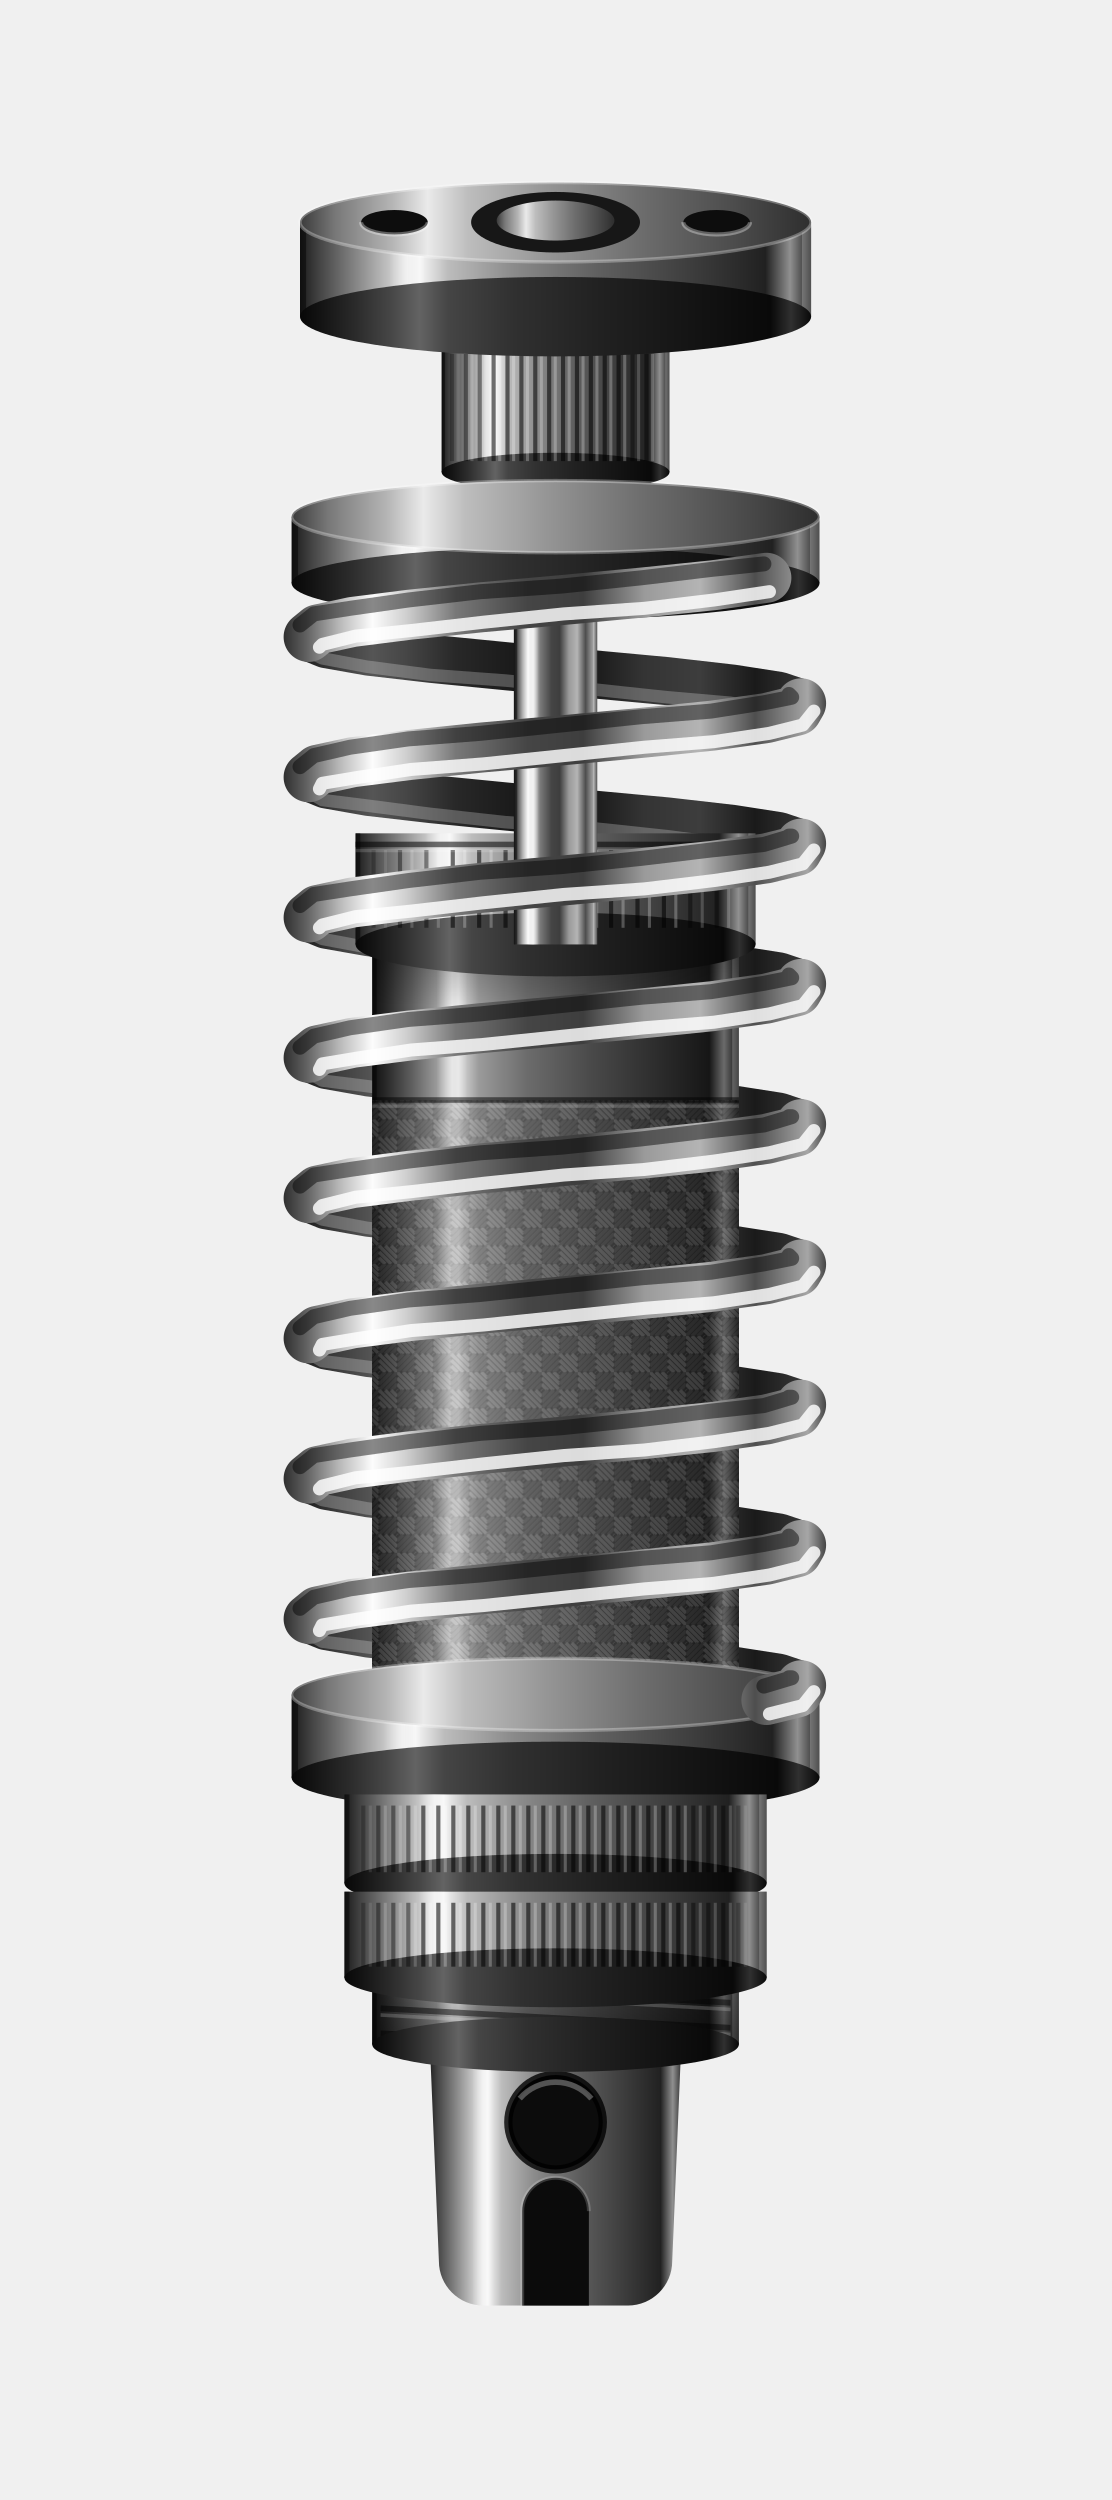
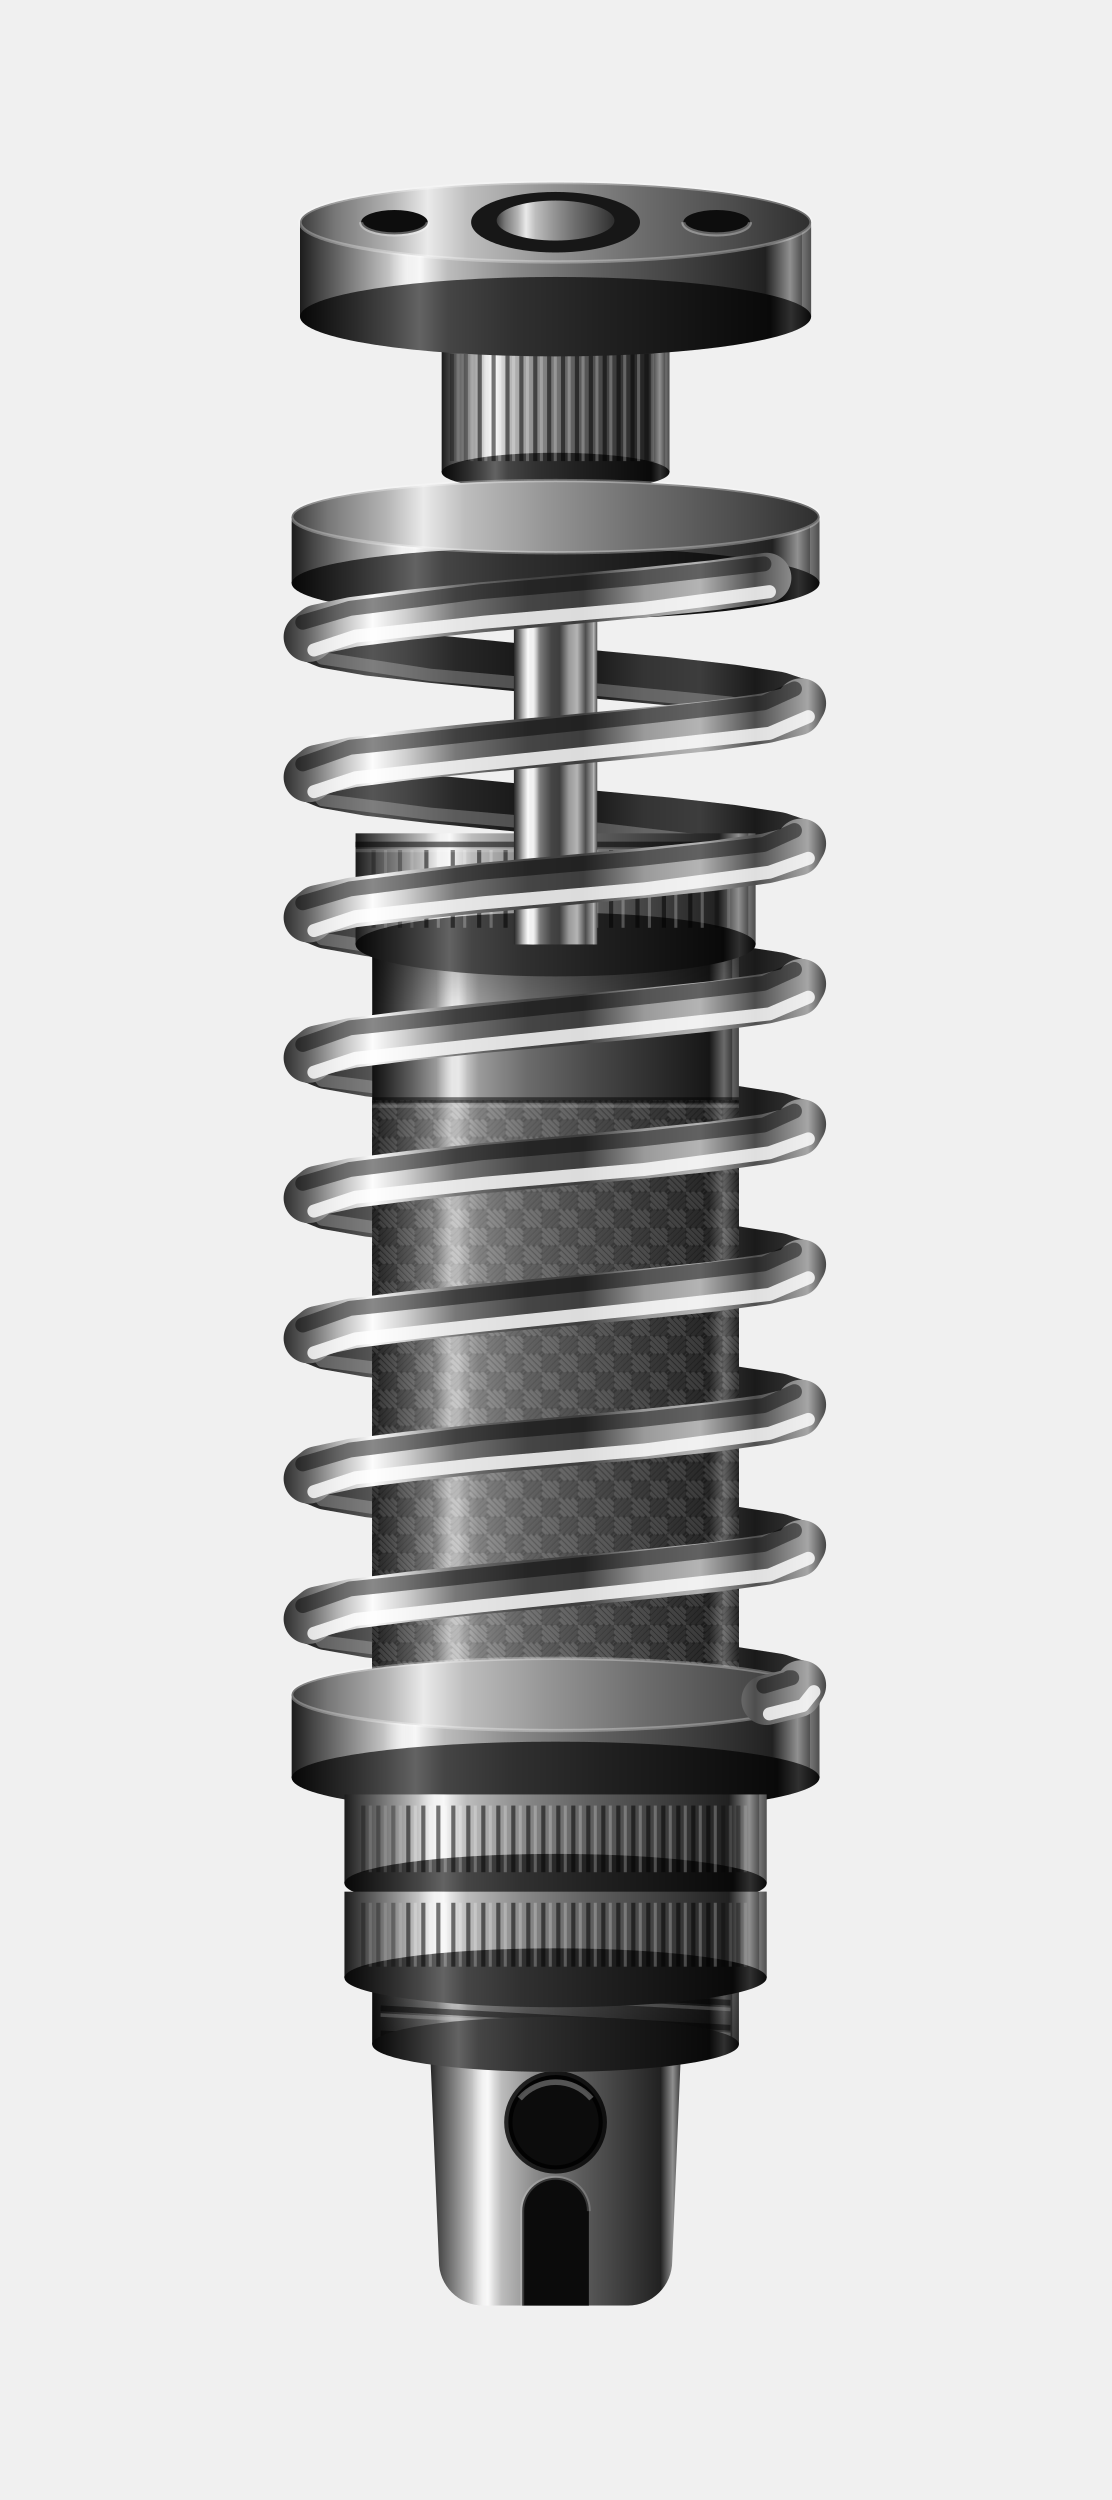
<svg xmlns="http://www.w3.org/2000/svg" viewBox="0 0 400 900" preserveAspectRatio="xMidYMid meet" role="img" aria-labelledby="ssr700-t">
  <defs>
    <linearGradient id="ssr700-spec" x1="0" y1="0" x2="1" y2="0">
      <stop offset="0" stop-color="#FFFFFF" stop-opacity="0" />
      <stop offset="0.5" stop-color="#FFFFFF" stop-opacity="1" />
      <stop offset="1" stop-color="#FFFFFF" stop-opacity="0" />
    </linearGradient>
    <linearGradient id="ssr700-body" x1="0" y1="0" x2="1" y2="0">
      <stop offset="0" stop-color="#101010" />
      <stop offset="0.04" stop-color="#2B2B2B" />
      <stop offset="0.11" stop-color="#616161" />
      <stop offset="0.18" stop-color="#9E9E9E" />
      <stop offset="0.235" stop-color="#DEDEDE" />
      <stop offset="0.29" stop-color="#9B9B9B" />
      <stop offset="0.42" stop-color="#6C6C6C" />
      <stop offset="0.6" stop-color="#494949" />
      <stop offset="0.78" stop-color="#2C2C2C" />
      <stop offset="0.92" stop-color="#161616" />
      <stop offset="0.96" stop-color="#6B6B6B" />
      <stop offset="1" stop-color="#131313" />
    </linearGradient>
    <linearGradient id="ssr700-collar" x1="0" y1="0" x2="1" y2="0">
      <stop offset="0" stop-color="#1B1B1B" />
      <stop offset="0.04" stop-color="#454545" />
      <stop offset="0.115" stop-color="#8A8A8A" />
      <stop offset="0.18" stop-color="#C8C8C8" />
      <stop offset="0.235" stop-color="#F6F6F6" />
      <stop offset="0.29" stop-color="#BCBCBC" />
      <stop offset="0.42" stop-color="#8A8A8A" />
      <stop offset="0.58" stop-color="#606060" />
      <stop offset="0.76" stop-color="#3E3E3E" />
      <stop offset="0.91" stop-color="#212121" />
      <stop offset="0.958" stop-color="#909090" />
      <stop offset="1" stop-color="#1C1C1C" />
    </linearGradient>
    <linearGradient id="ssr700-chrome" x1="0" y1="0" x2="1" y2="0">
      <stop offset="0" stop-color="#242424" />
      <stop offset="0.05" stop-color="#606060" />
      <stop offset="0.11" stop-color="#B8B8B8" />
      <stop offset="0.17" stop-color="#FCFCFC" />
      <stop offset="0.23" stop-color="#D0D0D0" />
      <stop offset="0.32" stop-color="#787878" />
      <stop offset="0.45" stop-color="#454545" />
      <stop offset="0.55" stop-color="#3E3E3E" />
      <stop offset="0.66" stop-color="#9A9A9A" />
      <stop offset="0.76" stop-color="#B4B4B4" />
      <stop offset="0.86" stop-color="#4E4E4E" />
      <stop offset="0.955" stop-color="#A6A6A6" />
      <stop offset="1" stop-color="#222222" />
    </linearGradient>
    <linearGradient id="ssr700-face" x1="0" y1="0" x2="1" y2="0">
      <stop offset="0" stop-color="#3A3A3A" />
      <stop offset="0.07" stop-color="#787878" />
      <stop offset="0.18" stop-color="#B4B4B4" />
      <stop offset="0.25" stop-color="#EAEAEA" />
      <stop offset="0.33" stop-color="#BDBDBD" />
      <stop offset="0.48" stop-color="#969696" />
      <stop offset="0.66" stop-color="#6E6E6E" />
      <stop offset="0.86" stop-color="#4A4A4A" />
      <stop offset="1" stop-color="#2E2E2E" />
    </linearGradient>
    <linearGradient id="ssr700-foot" x1="0" y1="0" x2="1" y2="0">
      <stop offset="0" stop-color="#070707" />
      <stop offset="0.04" stop-color="#131313" />
      <stop offset="0.11" stop-color="#2B2B2B" />
      <stop offset="0.18" stop-color="#474747" />
      <stop offset="0.235" stop-color="#636363" />
      <stop offset="0.29" stop-color="#454545" />
      <stop offset="0.42" stop-color="#303030" />
      <stop offset="0.6" stop-color="#202020" />
      <stop offset="0.78" stop-color="#131313" />
      <stop offset="0.92" stop-color="#090909" />
      <stop offset="0.96" stop-color="#303030" />
      <stop offset="1" stop-color="#080808" />
    </linearGradient>
    <linearGradient id="ssr700-aod" x1="0" y1="0" x2="0" y2="1">
      <stop offset="0" stop-color="#000000" stop-opacity="0.85" />
      <stop offset="1" stop-color="#000000" stop-opacity="0" />
    </linearGradient>
    <linearGradient id="ssr700-aou" x1="0" y1="0" x2="0" y2="1">
      <stop offset="0" stop-color="#000000" stop-opacity="0" />
      <stop offset="1" stop-color="#000000" stop-opacity="0.85" />
    </linearGradient>
    <linearGradient id="ssr700-spring" gradientUnits="userSpaceOnUse" x1="100.2" y1="0" x2="299.8" y2="0">
      <stop offset="0" stop-color="#242424" />
      <stop offset="0.05" stop-color="#606060" />
      <stop offset="0.11" stop-color="#B8B8B8" />
      <stop offset="0.17" stop-color="#FCFCFC" />
      <stop offset="0.23" stop-color="#D0D0D0" />
      <stop offset="0.32" stop-color="#787878" />
      <stop offset="0.45" stop-color="#454545" />
      <stop offset="0.55" stop-color="#3E3E3E" />
      <stop offset="0.66" stop-color="#9A9A9A" />
      <stop offset="0.76" stop-color="#B4B4B4" />
      <stop offset="0.86" stop-color="#4E4E4E" />
      <stop offset="0.955" stop-color="#A6A6A6" />
      <stop offset="1" stop-color="#222222" />
    </linearGradient>
    <linearGradient id="ssr700-spring-bk" gradientUnits="userSpaceOnUse" x1="100.2" y1="0" x2="299.8" y2="0">
      <stop offset="0" stop-color="#0C0C0C" />
      <stop offset="0.05" stop-color="#202020" />
      <stop offset="0.11" stop-color="#3E3E3E" />
      <stop offset="0.17" stop-color="#555555" />
      <stop offset="0.23" stop-color="#464646" />
      <stop offset="0.32" stop-color="#282828" />
      <stop offset="0.45" stop-color="#171717" />
      <stop offset="0.55" stop-color="#151515" />
      <stop offset="0.66" stop-color="#343434" />
      <stop offset="0.76" stop-color="#3D3D3D" />
      <stop offset="0.86" stop-color="#1A1A1A" />
      <stop offset="0.955" stop-color="#383838" />
      <stop offset="1" stop-color="#0B0B0B" />
    </linearGradient>
    <pattern id="ssr700-carbon" width="13" height="13" patternUnits="userSpaceOnUse">
      <rect width="13" height="13" fill="#262626" />
      <rect x="0" y="0" width="6.5" height="6.5" fill="#282828" />
      <path d="M6.4 0L6.5 0.1M4.3 0L6.5 2.2M2.1 0L6.5 4.3M0 0L6.5 6.5M0 2.1L4.3 6.5M0 4.3L2.2 6.5M0 6.4L0.1 6.5" stroke="#828282" stroke-width="1.25" fill="none" />
      <rect x="6.5" y="0" width="6.5" height="6.5" fill="#242424" />
      <path d="M6.5 0L6.5 0M6.5 2.1L8.7 0M6.5 4.3L10.8 0M6.5 6.4L12.9 0M8.6 6.5L13 2.1M10.8 6.5L13 4.2M12.9 6.5L13 6.4" stroke="#4C4C4C" stroke-width="1.25" fill="none" />
      <rect x="0" y="6.5" width="6.5" height="6.5" fill="#242424" />
      <path d="M0 6.5L0 6.5M0 8.7L2.1 6.5M0 10.8L4.3 6.5M0 12.9L6.4 6.5M2.1 13L6.5 8.6M4.2 13L6.5 10.8M6.4 13L6.5 12.9" stroke="#4C4C4C" stroke-width="1.25" fill="none" />
      <rect x="6.5" y="6.5" width="6.5" height="6.5" fill="#282828" />
      <path d="M12.9 6.5L13 6.6M10.8 6.5L13 8.7M8.7 6.5L13 10.8M6.5 6.5L13 13M6.5 8.7L10.8 13M6.5 10.8L8.7 13M6.5 12.9L6.6 13" stroke="#828282" stroke-width="1.25" fill="none" />
    </pattern>
    <clipPath id="ssr700-thra">
      <rect x="137" y="640" width="126" height="96" />
    </clipPath>
  </defs>
  <g id="ssr700-back">
    <g fill="none">
      <path d="M114.4 226.6L111.1 229.3L117.5 231.9L132.8 234.6L155.4 237.2L182.8 239.9L212.1 242.6L240.1 245.2L263.7 247.9L280.4 250.5L288.4 253.2L286.9 255.8" stroke="url(#ssr700-spring-bk)" stroke-width="17.3" stroke-linecap="round" stroke-linejoin="round" />
-       <path d="M118 231L106 232L116 237L132 240L155 243L182 245L212 248L240 251L263 253L279 256L285 257L292 259" stroke="#FFFFFF" stroke-opacity="0.24" stroke-width="4.5" stroke-linecap="round" stroke-linejoin="round" />
+       <path d="M110 229L116 237L155 243L212 248L263 253L287 258L292 259" stroke="#FFFFFF" stroke-opacity="0.24" stroke-width="4.5" stroke-linecap="round" stroke-linejoin="round" />
      <path d="M114.4 277.1L111.1 279.8L117.5 282.4L132.8 285.1L155.4 287.7L182.8 290.4L212.1 293.1L240.1 295.7L263.7 298.4L280.4 301L288.4 303.7L286.9 306.3" stroke="url(#ssr700-spring-bk)" stroke-width="17.3" stroke-linecap="round" stroke-linejoin="round" />
-       <path d="M118 281L106 282L116 288L132 290L155 293L182 296L212 298L240 301L263 304L279 306L285 308L292 309" stroke="#FFFFFF" stroke-opacity="0.24" stroke-width="4.5" stroke-linecap="round" stroke-linejoin="round" />
+       <path d="M110 280L116 288L155 293L212 298L263 304L287 309L292 309" stroke="#FFFFFF" stroke-opacity="0.24" stroke-width="4.5" stroke-linecap="round" stroke-linejoin="round" />
      <path d="M114.4 327.6L111.1 330.3L117.5 332.9L132.8 335.6L155.4 338.2L182.8 340.9L212.1 343.6L240.1 346.2L263.7 348.9L280.4 351.5L288.4 354.2L286.9 356.8" stroke="url(#ssr700-spring-bk)" stroke-width="17.3" stroke-linecap="round" stroke-linejoin="round" />
-       <path d="M118 332L106 333L116 338L132 341L155 344L182 346L212 349L240 352L263 354L279 357L285 358L292 360" stroke="#FFFFFF" stroke-opacity="0.24" stroke-width="4.5" stroke-linecap="round" stroke-linejoin="round" />
+       <path d="M110 330L116 338L155 344L212 349L263 354L287 359L292 360" stroke="#FFFFFF" stroke-opacity="0.24" stroke-width="4.5" stroke-linecap="round" stroke-linejoin="round" />
      <path d="M114.4 378.1L111.1 380.8L117.5 383.4L132.8 386.1L155.4 388.7L182.8 391.4L212.1 394.1L240.1 396.7L263.7 399.4L280.4 402L288.4 404.7L286.9 407.3" stroke="url(#ssr700-spring-bk)" stroke-width="17.3" stroke-linecap="round" stroke-linejoin="round" />
-       <path d="M118 382L106 383L116 389L132 391L155 394L182 397L212 399L240 402L263 405L279 407L285 409L292 410" stroke="#FFFFFF" stroke-opacity="0.24" stroke-width="4.5" stroke-linecap="round" stroke-linejoin="round" />
+       <path d="M110 381L116 389L155 394L212 399L263 405L287 410L292 410" stroke="#FFFFFF" stroke-opacity="0.24" stroke-width="4.5" stroke-linecap="round" stroke-linejoin="round" />
      <path d="M114.4 428.6L111.1 431.3L117.5 433.9L132.8 436.6L155.4 439.2L182.8 441.9L212.1 444.6L240.1 447.2L263.7 449.9L280.4 452.5L288.4 455.2L286.9 457.8" stroke="url(#ssr700-spring-bk)" stroke-width="17.3" stroke-linecap="round" stroke-linejoin="round" />
-       <path d="M118 433L106 434L116 439L132 442L155 445L182 447L212 450L240 453L263 455L279 458L285 459L292 461" stroke="#FFFFFF" stroke-opacity="0.24" stroke-width="4.5" stroke-linecap="round" stroke-linejoin="round" />
+       <path d="M110 431L116 439L155 445L212 450L263 455L287 460L292 461" stroke="#FFFFFF" stroke-opacity="0.24" stroke-width="4.5" stroke-linecap="round" stroke-linejoin="round" />
      <path d="M114.4 479.1L111.1 481.8L117.5 484.4L132.8 487.1L155.4 489.7L182.8 492.4L212.1 495.1L240.1 497.7L263.7 500.4L280.4 503L288.4 505.7L286.9 508.3" stroke="url(#ssr700-spring-bk)" stroke-width="17.3" stroke-linecap="round" stroke-linejoin="round" />
-       <path d="M118 483L106 484L116 490L132 492L155 495L182 498L212 500L240 503L263 506L279 508L285 510L292 511" stroke="#FFFFFF" stroke-opacity="0.24" stroke-width="4.5" stroke-linecap="round" stroke-linejoin="round" />
+       <path d="M110 482L116 490L155 495L212 500L263 506L287 511L292 511" stroke="#FFFFFF" stroke-opacity="0.24" stroke-width="4.5" stroke-linecap="round" stroke-linejoin="round" />
      <path d="M114.4 529.6L111.1 532.3L117.5 534.9L132.8 537.6L155.4 540.2L182.8 542.9L212.1 545.6L240.1 548.2L263.7 550.9L280.4 553.5L288.4 556.2L286.9 558.8" stroke="url(#ssr700-spring-bk)" stroke-width="17.3" stroke-linecap="round" stroke-linejoin="round" />
-       <path d="M118 534L106 535L116 540L132 543L155 546L182 548L212 551L240 554L263 556L279 559L285 560L292 562" stroke="#FFFFFF" stroke-opacity="0.24" stroke-width="4.5" stroke-linecap="round" stroke-linejoin="round" />
+       <path d="M110 532L116 540L155 546L212 551L263 556L287 561L292 562" stroke="#FFFFFF" stroke-opacity="0.24" stroke-width="4.5" stroke-linecap="round" stroke-linejoin="round" />
      <path d="M114.4 580.1L111.1 582.8L117.5 585.4L132.8 588.1L155.4 590.7L182.8 593.4L212.1 596.1L240.1 598.7L263.7 601.4L280.4 604L288.4 606.7L286.9 609.3" stroke="url(#ssr700-spring-bk)" stroke-width="17.3" stroke-linecap="round" stroke-linejoin="round" />
-       <path d="M118 584L106 585L116 591L132 593L155 596L182 599L212 601L240 604L263 607L279 609L285 611L292 612" stroke="#FFFFFF" stroke-opacity="0.24" stroke-width="4.5" stroke-linecap="round" stroke-linejoin="round" />
+       <path d="M110 583L116 591L155 596L212 601L263 607L287 612L292 612" stroke="#FFFFFF" stroke-opacity="0.24" stroke-width="4.5" stroke-linecap="round" stroke-linejoin="round" />
    </g>
  </g>
  <g id="ssr700-core">
    <path d="M154 718H246L242 814A16 16 0 0 1 226 830H174A16 16 0 0 1 158 814Z" fill="url(#ssr700-collar)" />
    <rect x="170.1" y="718" width="7.8" height="112" fill="url(#ssr700-spec)" opacity="0.5" />
    <path d="M188 830V796A12 12 0 0 1 212 796V830Z" fill="#0B0B0B" />
    <path d="M188 830V796A12 12 0 0 1 212 796" fill="none" stroke="#FFFFFF" stroke-opacity="0.18" stroke-width="1.4" />
    <circle cx="200" cy="764" r="17" fill="#0C0C0C" />
    <circle cx="200" cy="764" r="17" fill="none" stroke="#000000" stroke-opacity="0.8" stroke-width="3" />
    <path d="M187.1 755.5A17 17 0 0 1 212.9 755.5" fill="none" stroke="#FFFFFF" stroke-opacity="0.30" stroke-width="2" />
    <rect x="134" y="336" width="132" height="400" fill="url(#ssr700-body)" />
    <rect x="157.1" y="336" width="11.2" height="400" fill="url(#ssr700-spec)" opacity="0.55" />
    <rect x="263.6" y="336" width="2.4" height="400" fill="#FFFFFF" opacity="0.22" />
-     <rect x="134" y="336" width="1.6" height="400" fill="#000000" opacity="0.45" />
    <rect x="134" y="396" width="132" height="208" fill="url(#ssr700-carbon)" />
    <rect x="134" y="396" width="132" height="208" fill="url(#ssr700-body)" opacity="0.68" />
    <rect x="157.1" y="396" width="9.9" height="208" fill="url(#ssr700-spec)" opacity="0.3" />
    <path d="M134 396H266" stroke="#000000" stroke-opacity="0.5" stroke-width="2" />
    <path d="M134 398.2H266" stroke="#FFFFFF" stroke-opacity="0.16" stroke-width="1.2" />
    <path d="M134 604H266" stroke="#000000" stroke-opacity="0.5" stroke-width="2" />
    <path d="M134 606.2H266" stroke="#FFFFFF" stroke-opacity="0.16" stroke-width="1.2" />
    <rect x="134" y="336" width="132" height="26" fill="url(#ssr700-aod)" opacity="0.42" />
    <rect x="134" y="706" width="132" height="30" fill="url(#ssr700-aou)" opacity="0.45" />
    <path d="M134 366H266" stroke="#000000" stroke-opacity="0.5" stroke-width="2" />
    <path d="M134 368.2H266" stroke="#FFFFFF" stroke-opacity="0.16" stroke-width="1.2" />
    <g clip-path="url(#ssr700-thra)" fill="none">
      <path d="M137 624L263 631M137 633L263 640M137 642L263 649M137 651L263 658M137 660L263 667M137 669L263 676M137 678L263 685M137 687L263 694M137 696L263 703M137 705L263 712M137 714L263 721M137 723L263 730M137 732L263 739M137 741L263 748" stroke="#000000" stroke-opacity="0.48" stroke-width="2.1" />
      <path d="M137 626.4L263 633.4M137 635.4L263 642.4M137 644.4L263 651.4M137 653.4L263 660.4M137 662.4L263 669.4M137 671.4L263 678.4M137 680.4L263 687.4M137 689.4L263 696.4M137 698.4L263 705.4M137 707.4L263 714.4M137 716.4L263 723.4M137 725.4L263 732.4M137 734.4L263 741.4M137 743.4L263 750.4" stroke="#FFFFFF" stroke-opacity="0.18" stroke-width="1.3" />
    </g>
    <ellipse cx="200" cy="736" rx="66" ry="9.9" fill="url(#ssr700-foot)" />
    <rect x="128" y="300" width="144" height="40" fill="url(#ssr700-collar)" />
    <rect x="153.2" y="300" width="10.8" height="40" fill="url(#ssr700-spec)" opacity="0.55" />
    <rect x="269.4" y="300" width="2.6" height="40" fill="#FFFFFF" opacity="0.22" />
-     <rect x="128" y="300" width="1.7" height="40" fill="#000000" opacity="0.45" />
    <ellipse cx="200" cy="340" rx="72" ry="11.5" fill="url(#ssr700-foot)" />
-     <path d="M134.5 306V334" stroke="#000000" stroke-opacity="0.25" stroke-width="1.5" />
-     <path d="M138.8 306V334" stroke="#FFFFFF" stroke-opacity="0.10" stroke-width="1.1" />
-     <path d="M144 306V334M153.5 306V334M248.5 306V334M258 306V334" stroke="#000000" stroke-opacity="0.41" stroke-width="1.5" />
-     <path d="M148.3 306V334M157.8 306V334M252.8 306V334M262.3 306V334" stroke="#FFFFFF" stroke-opacity="0.18" stroke-width="1.1" />
-     <path d="M163 306V334M172.5 306V334M182 306V334M191.5 306V334M201 306V334M210.5 306V334M220 306V334M229.5 306V334M239 306V334" stroke="#000000" stroke-opacity="0.56" stroke-width="1.5" />
-     <path d="M167.3 306V334M176.8 306V334M186.3 306V334M195.8 306V334M205.3 306V334M214.8 306V334M224.3 306V334M233.8 306V334M243.3 306V334" stroke="#FFFFFF" stroke-opacity="0.25" stroke-width="1.1" />
+     <path d="M134.5 306V334M144 306V334M258 306V334" stroke="#000000" stroke-opacity="0.30" stroke-width="1.5" />
+     <path d="M138.8 306V334M148.3 306V334M262.3 306V334" stroke="#FFFFFF" stroke-opacity="0.13" stroke-width="1.1" />
+     <path d="M153.5 306V334M163 306V334M172.5 306V334M182 306V334M191.5 306V334M201 306V334M210.5 306V334M220 306V334M229.5 306V334M239 306V334M248.5 306V334" stroke="#000000" stroke-opacity="0.53" stroke-width="1.5" />
+     <path d="M157.8 306V334M167.3 306V334M176.8 306V334M186.3 306V334M195.8 306V334M205.3 306V334M214.8 306V334M224.3 306V334M233.8 306V334M243.3 306V334M252.8 306V334" stroke="#FFFFFF" stroke-opacity="0.24" stroke-width="1.1" />
    <path d="M128 304H272" stroke="#000000" stroke-opacity="0.55" stroke-width="2" />
    <path d="M128 306.2H272" stroke="#FFFFFF" stroke-opacity="0.16" stroke-width="1.2" />
    <rect x="185" y="108" width="30" height="232" fill="url(#ssr700-chrome)" />
    <rect x="189.8" y="108" width="4.2" height="232" fill="url(#ssr700-spec)" opacity="0.75" />
    <rect x="213.6" y="108" width="1.4" height="232" fill="#FFFFFF" opacity="0.22" />
-     <rect x="185" y="108" width="1.2" height="232" fill="#000000" opacity="0.45" />
    <rect x="159" y="120" width="82" height="50" fill="url(#ssr700-collar)" />
    <rect x="173.3" y="120" width="7" height="50" fill="url(#ssr700-spec)" opacity="0.55" />
    <rect x="239.5" y="120" width="1.5" height="50" fill="#FFFFFF" opacity="0.22" />
-     <rect x="159" y="120" width="1.2" height="50" fill="#000000" opacity="0.45" />
    <ellipse cx="200" cy="170" rx="41" ry="7" fill="url(#ssr700-foot)" />
    <ellipse cx="200" cy="120" rx="41" ry="7" fill="url(#ssr700-face)" />
    <ellipse cx="200" cy="120" rx="41" ry="7" fill="none" stroke="#FFFFFF" stroke-opacity="0.30" stroke-width="1.2" />
-     <path d="M162.7 127.4V166" stroke="#000000" stroke-opacity="0.25" stroke-width="1.5" />
-     <path d="M164.9 127.4V166" stroke="#FFFFFF" stroke-opacity="0.10" stroke-width="1.1" />
-     <path d="M167.7 127.4V166M172.7 127.4V166M227.7 127.4V166M232.7 127.4V166" stroke="#000000" stroke-opacity="0.41" stroke-width="1.5" />
-     <path d="M169.9 127.4V166M174.9 127.4V166M229.9 127.4V166M234.9 127.4V166" stroke="#FFFFFF" stroke-opacity="0.18" stroke-width="1.1" />
-     <path d="M177.7 127.4V166M182.7 127.4V166M187.7 127.4V166M192.7 127.4V166M197.7 127.4V166M202.7 127.4V166M207.7 127.4V166M212.7 127.4V166M217.7 127.4V166M222.7 127.4V166" stroke="#000000" stroke-opacity="0.56" stroke-width="1.5" />
-     <path d="M179.9 127.4V166M184.9 127.4V166M189.9 127.4V166M194.9 127.4V166M199.9 127.4V166M204.9 127.4V166M209.9 127.4V166M214.9 127.4V166M219.9 127.4V166M224.9 127.4V166" stroke="#FFFFFF" stroke-opacity="0.25" stroke-width="1.1" />
+     <path d="M162.7 127.4V166M167.7 127.4V166M232.7 127.4V166" stroke="#000000" stroke-opacity="0.30" stroke-width="1.5" />
+     <path d="M164.9 127.4V166M169.9 127.4V166M234.9 127.4V166" stroke="#FFFFFF" stroke-opacity="0.13" stroke-width="1.1" />
+     <path d="M172.7 127.4V166M177.7 127.4V166M182.7 127.4V166M187.7 127.4V166M192.7 127.4V166M197.7 127.4V166M202.7 127.4V166M207.7 127.4V166M212.7 127.4V166M217.7 127.4V166M222.7 127.4V166M227.7 127.4V166" stroke="#000000" stroke-opacity="0.53" stroke-width="1.5" />
+     <path d="M174.9 127.4V166M179.9 127.4V166M184.9 127.4V166M189.9 127.4V166M194.9 127.4V166M199.9 127.4V166M204.9 127.4V166M209.9 127.4V166M214.9 127.4V166M219.9 127.4V166M224.9 127.4V166M229.9 127.4V166" stroke="#FFFFFF" stroke-opacity="0.24" stroke-width="1.1" />
    <ellipse cx="200" cy="120" rx="17.2" ry="2.9" fill="#1A1A1A" />
    <path d="M198 116h4v9h-4z" fill="#F0F0F0" opacity="0.9" />
    <rect x="108" y="80" width="184" height="34" fill="url(#ssr700-collar)" />
    <rect x="140.2" y="80" width="12.9" height="34" fill="url(#ssr700-spec)" opacity="0.55" />
    <rect x="288.7" y="80" width="3.3" height="34" fill="#FFFFFF" opacity="0.22" />
-     <rect x="108" y="80" width="2.2" height="34" fill="#000000" opacity="0.45" />
    <ellipse cx="200" cy="114" rx="92" ry="14.3" fill="url(#ssr700-foot)" />
    <ellipse cx="200" cy="80" rx="92" ry="14.3" fill="url(#ssr700-face)" />
    <ellipse cx="200" cy="80" rx="92" ry="14.3" fill="none" stroke="#FFFFFF" stroke-opacity="0.30" stroke-width="1.2" />
    <ellipse cx="142" cy="80" rx="12" ry="4.4" fill="#0D0D0D" />
    <path d="M130 80A12 4.4 0 0 0 154 80" fill="none" stroke="#FFFFFF" stroke-opacity="0.34" stroke-width="1.5" />
    <ellipse cx="258" cy="80" rx="12" ry="4.4" fill="#0D0D0D" />
    <path d="M246 80A12 4.4 0 0 0 270 80" fill="none" stroke="#FFFFFF" stroke-opacity="0.34" stroke-width="1.5" />
    <ellipse cx="200" cy="80" rx="30.4" ry="10.9" fill="#171717" />
    <ellipse cx="200" cy="79.4" rx="21.2" ry="7.2" fill="url(#ssr700-face)" />
    <rect x="105" y="186" width="190" height="24" fill="url(#ssr700-collar)" />
    <rect x="138.2" y="186" width="13.3" height="24" fill="url(#ssr700-spec)" opacity="0.55" />
    <rect x="291.6" y="186" width="3.4" height="24" fill="#FFFFFF" opacity="0.22" />
-     <rect x="105" y="186" width="2.3" height="24" fill="#000000" opacity="0.45" />
    <ellipse cx="200" cy="210" rx="95" ry="13" fill="url(#ssr700-foot)" />
    <ellipse cx="200" cy="186" rx="95" ry="13" fill="url(#ssr700-face)" />
    <ellipse cx="200" cy="186" rx="95" ry="13" fill="none" stroke="#FFFFFF" stroke-opacity="0.30" stroke-width="1.2" />
    <rect x="105" y="610" width="190" height="30" fill="url(#ssr700-collar)" />
    <rect x="138.2" y="610" width="13.3" height="30" fill="url(#ssr700-spec)" opacity="0.55" />
    <rect x="291.6" y="610" width="3.4" height="30" fill="#FFFFFF" opacity="0.22" />
-     <rect x="105" y="610" width="2.3" height="30" fill="#000000" opacity="0.45" />
    <ellipse cx="200" cy="640" rx="95" ry="13" fill="url(#ssr700-foot)" />
    <ellipse cx="200" cy="610" rx="95" ry="13" fill="url(#ssr700-face)" />
    <ellipse cx="200" cy="610" rx="95" ry="13" fill="none" stroke="#FFFFFF" stroke-opacity="0.30" stroke-width="1.2" />
    <rect x="124" y="646" width="152" height="32" fill="url(#ssr700-collar)" />
    <rect x="150.6" y="646" width="11.4" height="32" fill="url(#ssr700-spec)" opacity="0.55" />
    <rect x="273.3" y="646" width="2.7" height="32" fill="#FFFFFF" opacity="0.22" />
-     <rect x="124" y="646" width="1.8" height="32" fill="#000000" opacity="0.45" />
    <ellipse cx="200" cy="678" rx="76" ry="10.6" fill="url(#ssr700-foot)" />
-     <path d="M130.8 650V674M265.8 650V674" stroke="#000000" stroke-opacity="0.25" stroke-width="1.5" />
-     <path d="M133.3 650V674M268.3 650V674" stroke="#FFFFFF" stroke-opacity="0.10" stroke-width="1.1" />
-     <path d="M136.2 650V674M141.6 650V674M147 650V674M249.6 650V674M255 650V674M260.4 650V674" stroke="#000000" stroke-opacity="0.41" stroke-width="1.5" />
-     <path d="M138.7 650V674M144.1 650V674M149.5 650V674M252.1 650V674M257.5 650V674M262.9 650V674" stroke="#FFFFFF" stroke-opacity="0.18" stroke-width="1.1" />
-     <path d="M152.4 650V674M157.8 650V674M163.2 650V674M168.6 650V674M174 650V674M179.4 650V674M184.8 650V674M190.2 650V674M195.6 650V674M201 650V674M206.4 650V674M211.8 650V674M217.2 650V674M222.6 650V674M228 650V674M233.4 650V674M238.8 650V674M244.2 650V674" stroke="#000000" stroke-opacity="0.56" stroke-width="1.5" />
-     <path d="M154.9 650V674M160.3 650V674M165.7 650V674M171.1 650V674M176.5 650V674M181.9 650V674M187.3 650V674M192.7 650V674M198.1 650V674M203.5 650V674M208.9 650V674M214.3 650V674M219.7 650V674M225.1 650V674M230.5 650V674M235.9 650V674M241.3 650V674M246.7 650V674" stroke="#FFFFFF" stroke-opacity="0.25" stroke-width="1.1" />
+     <path d="M130.8 650V674M136.2 650V674M141.6 650V674M260.4 650V674M265.8 650V674" stroke="#000000" stroke-opacity="0.30" stroke-width="1.5" />
+     <path d="M133.3 650V674M138.7 650V674M144.1 650V674M262.9 650V674M268.3 650V674" stroke="#FFFFFF" stroke-opacity="0.13" stroke-width="1.1" />
+     <path d="M147 650V674M152.4 650V674M157.8 650V674M163.2 650V674M168.6 650V674M174 650V674M179.4 650V674M184.8 650V674M190.2 650V674M195.6 650V674M201 650V674M206.4 650V674M211.8 650V674M217.2 650V674M222.6 650V674M228 650V674M233.4 650V674M238.8 650V674M244.2 650V674M249.6 650V674M255 650V674" stroke="#000000" stroke-opacity="0.53" stroke-width="1.5" />
+     <path d="M149.5 650V674M154.9 650V674M160.3 650V674M165.7 650V674M171.1 650V674M176.5 650V674M181.9 650V674M187.3 650V674M192.7 650V674M198.1 650V674M203.5 650V674M208.9 650V674M214.3 650V674M219.7 650V674M225.1 650V674M230.5 650V674M235.9 650V674M241.3 650V674M246.7 650V674M252.1 650V674M257.5 650V674" stroke="#FFFFFF" stroke-opacity="0.24" stroke-width="1.1" />
    <rect x="124" y="681" width="152" height="31" fill="url(#ssr700-collar)" />
    <rect x="150.6" y="681" width="11.4" height="31" fill="url(#ssr700-spec)" opacity="0.55" />
    <rect x="273.3" y="681" width="2.7" height="31" fill="#FFFFFF" opacity="0.22" />
-     <rect x="124" y="681" width="1.8" height="31" fill="#000000" opacity="0.45" />
    <ellipse cx="200" cy="712" rx="76" ry="10.6" fill="url(#ssr700-foot)" />
-     <path d="M130.8 685V708M265.8 685V708" stroke="#000000" stroke-opacity="0.25" stroke-width="1.5" />
-     <path d="M133.3 685V708M268.3 685V708" stroke="#FFFFFF" stroke-opacity="0.10" stroke-width="1.1" />
-     <path d="M136.2 685V708M141.6 685V708M147 685V708M249.6 685V708M255 685V708M260.4 685V708" stroke="#000000" stroke-opacity="0.41" stroke-width="1.5" />
-     <path d="M138.7 685V708M144.1 685V708M149.5 685V708M252.1 685V708M257.5 685V708M262.9 685V708" stroke="#FFFFFF" stroke-opacity="0.18" stroke-width="1.1" />
-     <path d="M152.4 685V708M157.8 685V708M163.2 685V708M168.6 685V708M174 685V708M179.4 685V708M184.8 685V708M190.2 685V708M195.6 685V708M201 685V708M206.4 685V708M211.8 685V708M217.2 685V708M222.6 685V708M228 685V708M233.4 685V708M238.8 685V708M244.2 685V708" stroke="#000000" stroke-opacity="0.56" stroke-width="1.5" />
-     <path d="M154.9 685V708M160.3 685V708M165.7 685V708M171.1 685V708M176.5 685V708M181.9 685V708M187.3 685V708M192.7 685V708M198.1 685V708M203.5 685V708M208.9 685V708M214.3 685V708M219.7 685V708M225.1 685V708M230.5 685V708M235.9 685V708M241.3 685V708M246.7 685V708" stroke="#FFFFFF" stroke-opacity="0.25" stroke-width="1.1" />
+     <path d="M130.8 685V708M136.2 685V708M141.6 685V708M260.4 685V708M265.8 685V708" stroke="#000000" stroke-opacity="0.30" stroke-width="1.5" />
+     <path d="M133.3 685V708M138.7 685V708M144.1 685V708M262.9 685V708M268.3 685V708" stroke="#FFFFFF" stroke-opacity="0.13" stroke-width="1.1" />
+     <path d="M147 685V708M152.4 685V708M157.8 685V708M163.2 685V708M168.6 685V708M174 685V708M179.4 685V708M184.8 685V708M190.2 685V708M195.6 685V708M201 685V708M206.4 685V708M211.8 685V708M217.2 685V708M222.6 685V708M228 685V708M233.4 685V708M238.8 685V708M244.2 685V708M249.6 685V708M255 685V708" stroke="#000000" stroke-opacity="0.53" stroke-width="1.5" />
+     <path d="M149.5 685V708M154.9 685V708M160.3 685V708M165.7 685V708M171.1 685V708M176.5 685V708M181.9 685V708M187.3 685V708M192.7 685V708M198.1 685V708M203.5 685V708M208.9 685V708M214.3 685V708M219.7 685V708M225.1 685V708M230.5 685V708M235.9 685V708M241.3 685V708M246.7 685V708M252.1 685V708M257.5 685V708" stroke="#FFFFFF" stroke-opacity="0.24" stroke-width="1.1" />
  </g>
  <g id="ssr700-front">
    <g fill="none">
      <path d="M275.9 208L256.7 210.7L231.3 213.3L202.6 216L173.5 218.6L147.4 221.3L126.9 223.9L114.4 226.6L111.1 229.3" stroke="url(#ssr700-spring)" stroke-width="18" stroke-linecap="round" stroke-linejoin="round" />
-       <path d="M275 203L256 205L231 208L202 211L173 213L147 216L126 219L113 221L108 225" stroke="#000000" stroke-opacity="0.46" stroke-width="5.4" stroke-linecap="round" stroke-linejoin="round" />
-       <path d="M277 213L257 216L232 219L203 221L174 224L148 227L128 229L116 232L115 233" stroke="#FFFFFF" stroke-opacity="0.82" stroke-width="4.7" stroke-linecap="round" stroke-linejoin="round" />
+       <path d="M275 203L231 208L173 213L126 219L109 224" stroke="#000000" stroke-opacity="0.46" stroke-width="5.4" stroke-linecap="round" stroke-linejoin="round" />
+       <path d="M277 213L232 219L174 224L128 229L113 234" stroke="#FFFFFF" stroke-opacity="0.82" stroke-width="4.7" stroke-linecap="round" stroke-linejoin="round" />
      <path d="M288.4 253.2L286.9 255.8L275.9 258.5L256.7 261.2L231.3 263.8L202.6 266.5L173.5 269.1L147.4 271.8L126.9 274.4L114.4 277.1L111.1 279.8" stroke="url(#ssr700-spring)" stroke-width="18" stroke-linecap="round" stroke-linejoin="round" />
-       <path d="M284 250L285 251L275 253L256 256L231 258L202 261L173 264L147 266L126 269L113 272L108 276" stroke="#000000" stroke-opacity="0.46" stroke-width="5.4" stroke-linecap="round" stroke-linejoin="round" />
-       <path d="M293 256L289 261L277 264L257 267L232 269L203 272L174 275L148 277L128 280L116 282L115 284" stroke="#FFFFFF" stroke-opacity="0.82" stroke-width="4.7" stroke-linecap="round" stroke-linejoin="round" />
+       <path d="M286 248L275 253L231 258L173 264L126 269L109 275" stroke="#000000" stroke-opacity="0.46" stroke-width="5.4" stroke-linecap="round" stroke-linejoin="round" />
+       <path d="M291 258L277 264L232 269L174 275L128 280L113 285" stroke="#FFFFFF" stroke-opacity="0.82" stroke-width="4.7" stroke-linecap="round" stroke-linejoin="round" />
      <path d="M288.4 303.7L286.9 306.3L275.9 309L256.7 311.7L231.3 314.3L202.6 317L173.5 319.6L147.4 322.3L126.9 324.9L114.4 327.6L111.1 330.3" stroke="url(#ssr700-spring)" stroke-width="18" stroke-linecap="round" stroke-linejoin="round" />
-       <path d="M284 301L285 301L275 304L256 306L231 309L202 312L173 314L147 317L126 320L113 322L108 326" stroke="#000000" stroke-opacity="0.46" stroke-width="5.4" stroke-linecap="round" stroke-linejoin="round" />
-       <path d="M293 306L289 311L277 314L257 317L232 320L203 322L174 325L148 328L128 330L116 333L115 334" stroke="#FFFFFF" stroke-opacity="0.82" stroke-width="4.7" stroke-linecap="round" stroke-linejoin="round" />
+       <path d="M286 299L275 304L231 309L173 314L126 320L109 325" stroke="#000000" stroke-opacity="0.46" stroke-width="5.4" stroke-linecap="round" stroke-linejoin="round" />
+       <path d="M291 309L277 314L232 320L174 325L128 330L113 335" stroke="#FFFFFF" stroke-opacity="0.82" stroke-width="4.7" stroke-linecap="round" stroke-linejoin="round" />
      <path d="M288.4 354.2L286.9 356.8L275.9 359.5L256.7 362.2L231.3 364.8L202.6 367.5L173.5 370.1L147.4 372.8L126.9 375.4L114.4 378.1L111.1 380.8" stroke="url(#ssr700-spring)" stroke-width="18" stroke-linecap="round" stroke-linejoin="round" />
-       <path d="M284 351L285 352L275 354L256 357L231 359L202 362L173 365L147 367L126 370L113 373L108 377" stroke="#000000" stroke-opacity="0.46" stroke-width="5.4" stroke-linecap="round" stroke-linejoin="round" />
-       <path d="M293 357L289 362L277 365L257 368L232 370L203 373L174 376L148 378L128 381L116 383L115 385" stroke="#FFFFFF" stroke-opacity="0.82" stroke-width="4.7" stroke-linecap="round" stroke-linejoin="round" />
+       <path d="M286 349L275 354L231 359L173 365L126 370L109 376" stroke="#000000" stroke-opacity="0.46" stroke-width="5.4" stroke-linecap="round" stroke-linejoin="round" />
+       <path d="M291 359L277 365L232 370L174 376L128 381L113 386" stroke="#FFFFFF" stroke-opacity="0.82" stroke-width="4.7" stroke-linecap="round" stroke-linejoin="round" />
      <path d="M288.4 404.7L286.9 407.3L275.9 410L256.7 412.7L231.3 415.3L202.6 418L173.5 420.6L147.4 423.3L126.9 425.9L114.4 428.6L111.1 431.3" stroke="url(#ssr700-spring)" stroke-width="18" stroke-linecap="round" stroke-linejoin="round" />
-       <path d="M284 402L285 402L275 405L256 407L231 410L202 413L173 415L147 418L126 421L113 423L108 427" stroke="#000000" stroke-opacity="0.46" stroke-width="5.4" stroke-linecap="round" stroke-linejoin="round" />
-       <path d="M293 407L289 412L277 415L257 418L232 421L203 423L174 426L148 429L128 431L116 434L115 435" stroke="#FFFFFF" stroke-opacity="0.82" stroke-width="4.7" stroke-linecap="round" stroke-linejoin="round" />
+       <path d="M286 400L275 405L231 410L173 415L126 421L109 426" stroke="#000000" stroke-opacity="0.46" stroke-width="5.4" stroke-linecap="round" stroke-linejoin="round" />
+       <path d="M291 410L277 415L232 421L174 426L128 431L113 436" stroke="#FFFFFF" stroke-opacity="0.82" stroke-width="4.7" stroke-linecap="round" stroke-linejoin="round" />
      <path d="M288.4 455.2L286.9 457.8L275.9 460.5L256.7 463.2L231.3 465.8L202.6 468.5L173.5 471.1L147.4 473.8L126.9 476.4L114.4 479.1L111.1 481.8" stroke="url(#ssr700-spring)" stroke-width="18" stroke-linecap="round" stroke-linejoin="round" />
-       <path d="M284 452L285 453L275 455L256 458L231 460L202 463L173 466L147 468L126 471L113 474L108 478" stroke="#000000" stroke-opacity="0.46" stroke-width="5.4" stroke-linecap="round" stroke-linejoin="round" />
-       <path d="M293 458L289 463L277 466L257 469L232 471L203 474L174 477L148 479L128 482L116 484L115 486" stroke="#FFFFFF" stroke-opacity="0.82" stroke-width="4.7" stroke-linecap="round" stroke-linejoin="round" />
+       <path d="M286 450L275 455L231 460L173 466L126 471L109 477" stroke="#000000" stroke-opacity="0.46" stroke-width="5.4" stroke-linecap="round" stroke-linejoin="round" />
+       <path d="M291 460L277 466L232 471L174 477L128 482L113 487" stroke="#FFFFFF" stroke-opacity="0.82" stroke-width="4.7" stroke-linecap="round" stroke-linejoin="round" />
      <path d="M288.4 505.7L286.9 508.3L275.9 511L256.7 513.7L231.3 516.3L202.6 519L173.5 521.6L147.4 524.3L126.9 526.9L114.4 529.6L111.1 532.3" stroke="url(#ssr700-spring)" stroke-width="18" stroke-linecap="round" stroke-linejoin="round" />
-       <path d="M284 503L285 503L275 506L256 508L231 511L202 514L173 516L147 519L126 522L113 524L108 528" stroke="#000000" stroke-opacity="0.46" stroke-width="5.4" stroke-linecap="round" stroke-linejoin="round" />
-       <path d="M293 508L289 513L277 516L257 519L232 522L203 524L174 527L148 530L128 532L116 535L115 536" stroke="#FFFFFF" stroke-opacity="0.82" stroke-width="4.7" stroke-linecap="round" stroke-linejoin="round" />
+       <path d="M286 501L275 506L231 511L173 516L126 522L109 527" stroke="#000000" stroke-opacity="0.46" stroke-width="5.4" stroke-linecap="round" stroke-linejoin="round" />
+       <path d="M291 511L277 516L232 522L174 527L128 532L113 537" stroke="#FFFFFF" stroke-opacity="0.82" stroke-width="4.7" stroke-linecap="round" stroke-linejoin="round" />
      <path d="M288.4 556.2L286.9 558.8L275.9 561.5L256.7 564.2L231.3 566.8L202.6 569.5L173.5 572.1L147.4 574.8L126.9 577.4L114.4 580.1L111.1 582.8" stroke="url(#ssr700-spring)" stroke-width="18" stroke-linecap="round" stroke-linejoin="round" />
-       <path d="M284 553L285 554L275 556L256 559L231 561L202 564L173 567L147 569L126 572L113 575L108 579" stroke="#000000" stroke-opacity="0.46" stroke-width="5.4" stroke-linecap="round" stroke-linejoin="round" />
-       <path d="M293 559L289 564L277 567L257 570L232 572L203 575L174 578L148 580L128 583L116 585L115 587" stroke="#FFFFFF" stroke-opacity="0.82" stroke-width="4.7" stroke-linecap="round" stroke-linejoin="round" />
+       <path d="M286 551L275 556L231 561L173 567L126 572L109 578" stroke="#000000" stroke-opacity="0.46" stroke-width="5.4" stroke-linecap="round" stroke-linejoin="round" />
+       <path d="M291 561L277 567L232 572L174 578L128 583L113 588" stroke="#FFFFFF" stroke-opacity="0.82" stroke-width="4.7" stroke-linecap="round" stroke-linejoin="round" />
      <path d="M288.4 606.7L286.9 609.3L275.9 612" stroke="url(#ssr700-spring)" stroke-width="18" stroke-linecap="round" stroke-linejoin="round" />
      <path d="M284 604L285 604L275 607" stroke="#000000" stroke-opacity="0.46" stroke-width="5.4" stroke-linecap="round" stroke-linejoin="round" />
      <path d="M293 609L289 614L277 617" stroke="#FFFFFF" stroke-opacity="0.82" stroke-width="4.7" stroke-linecap="round" stroke-linejoin="round" />
    </g>
  </g>
</svg>
